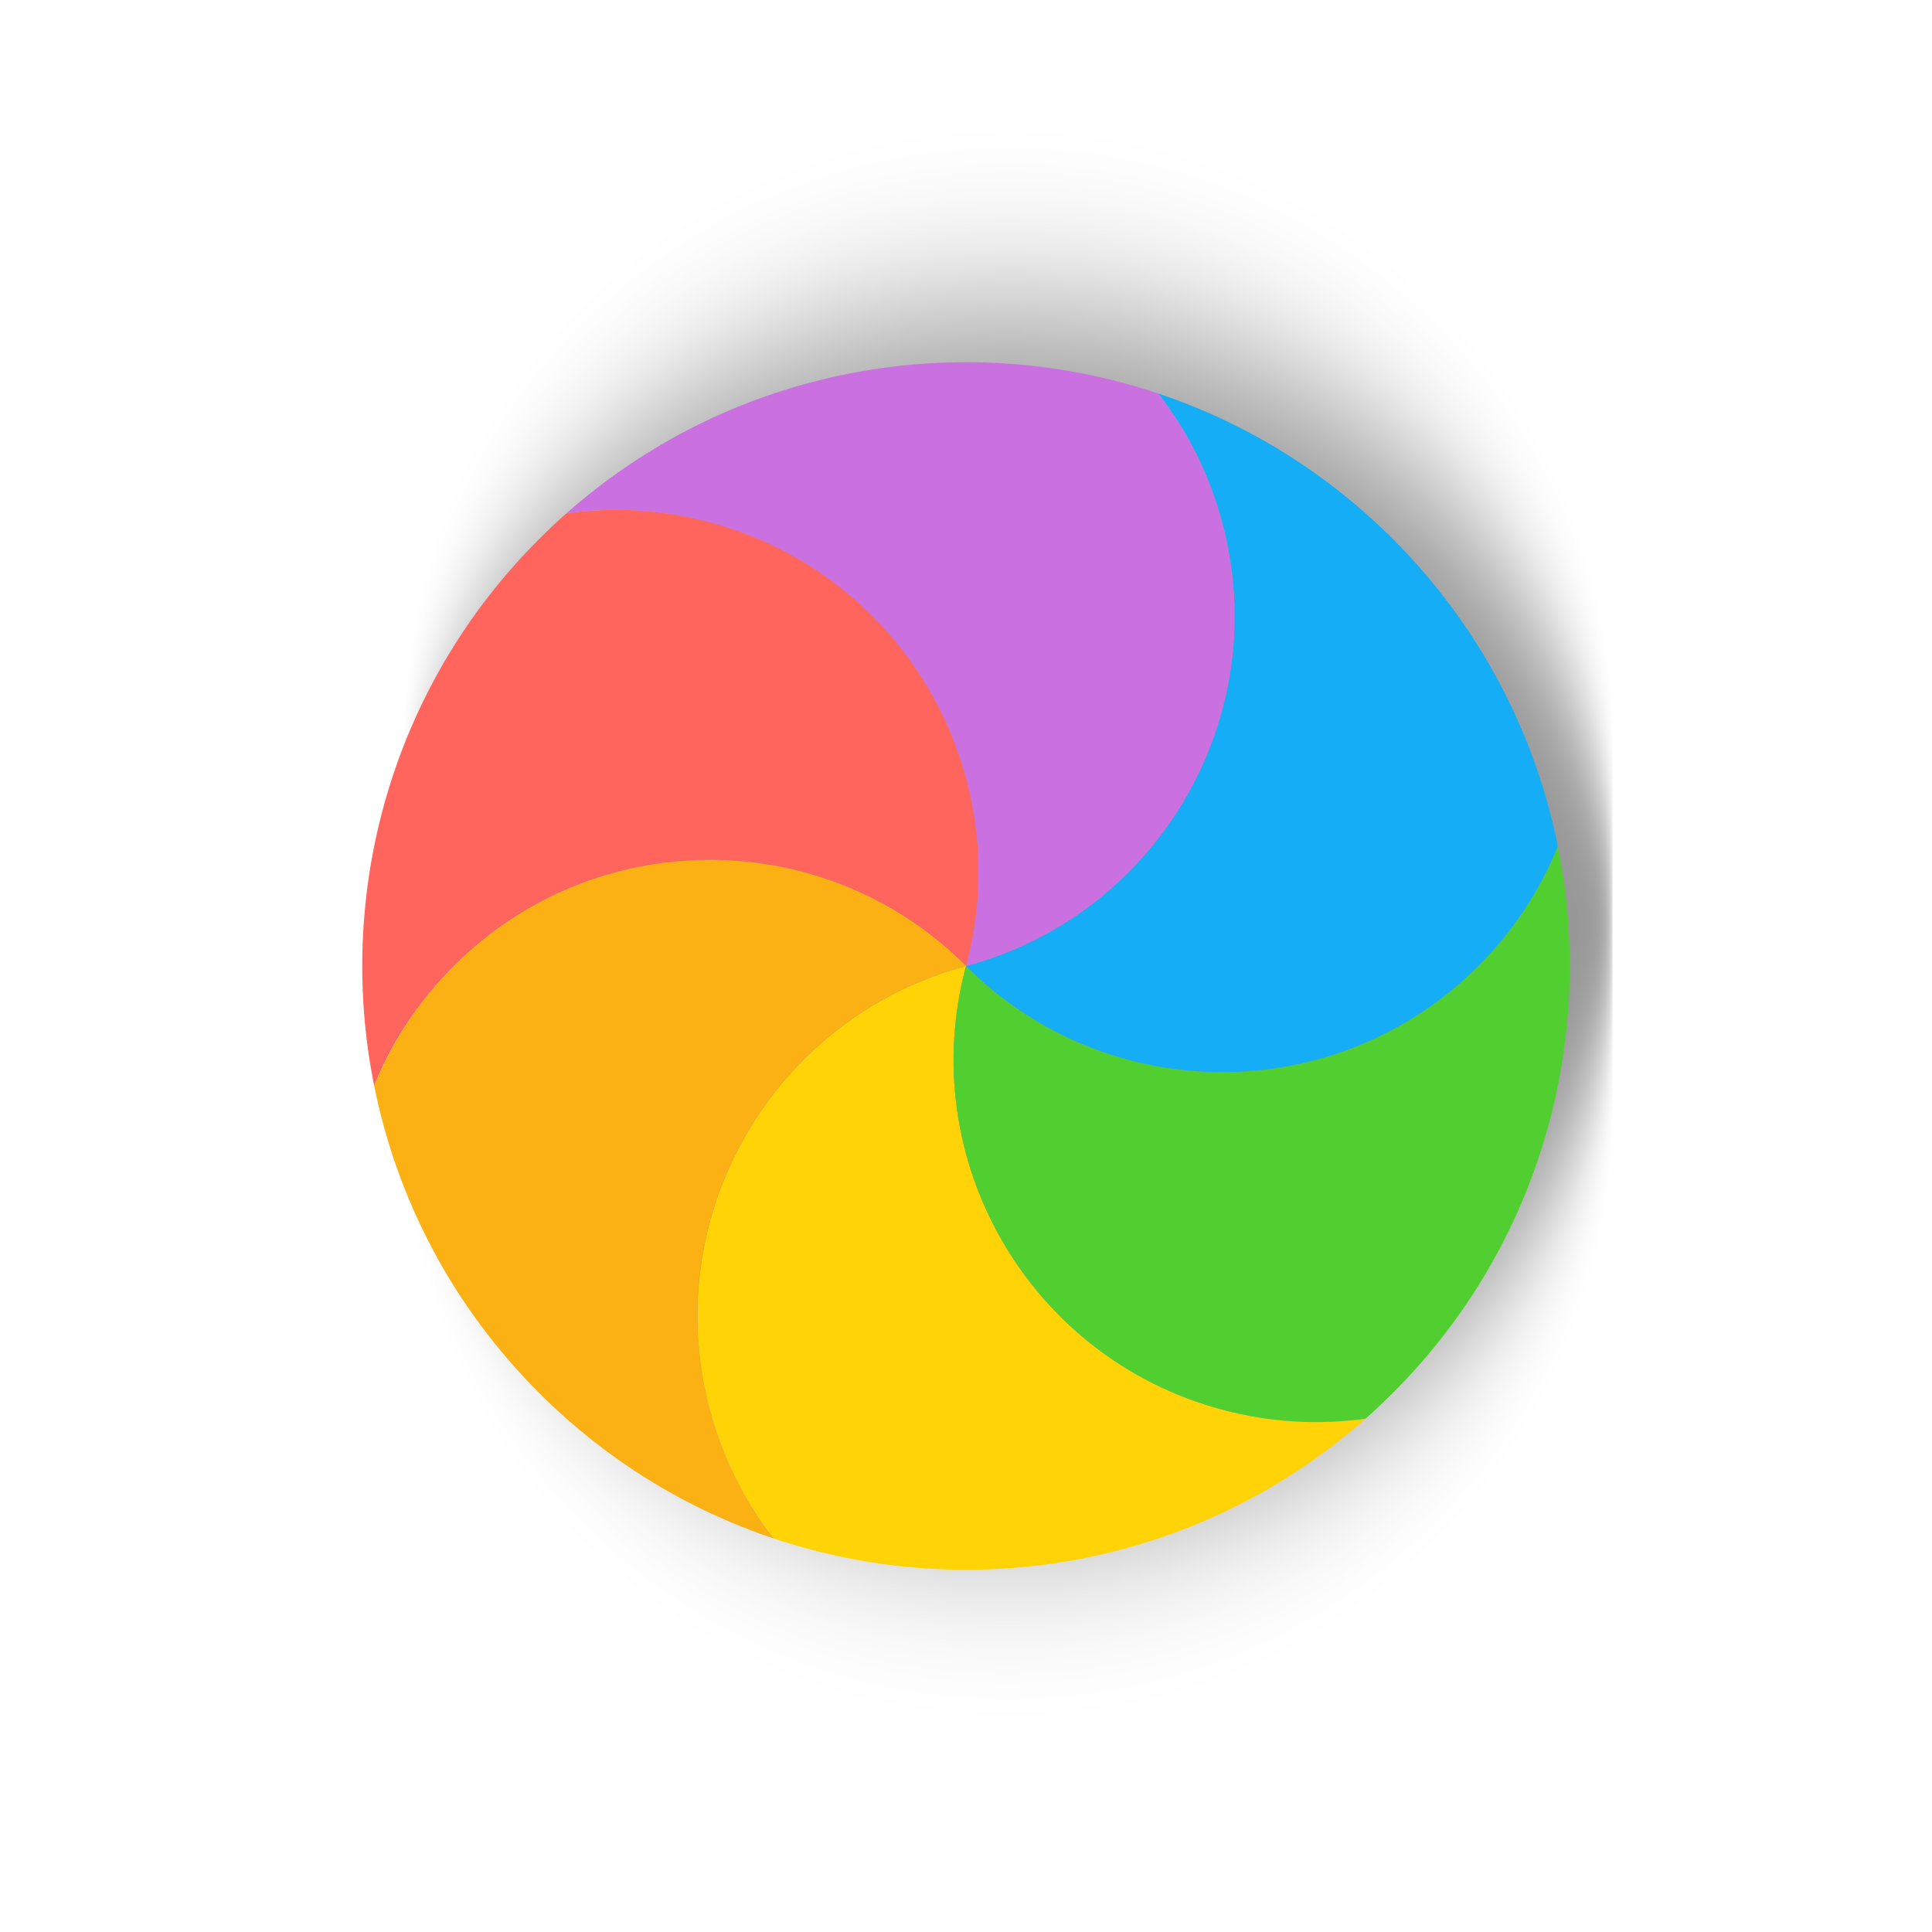
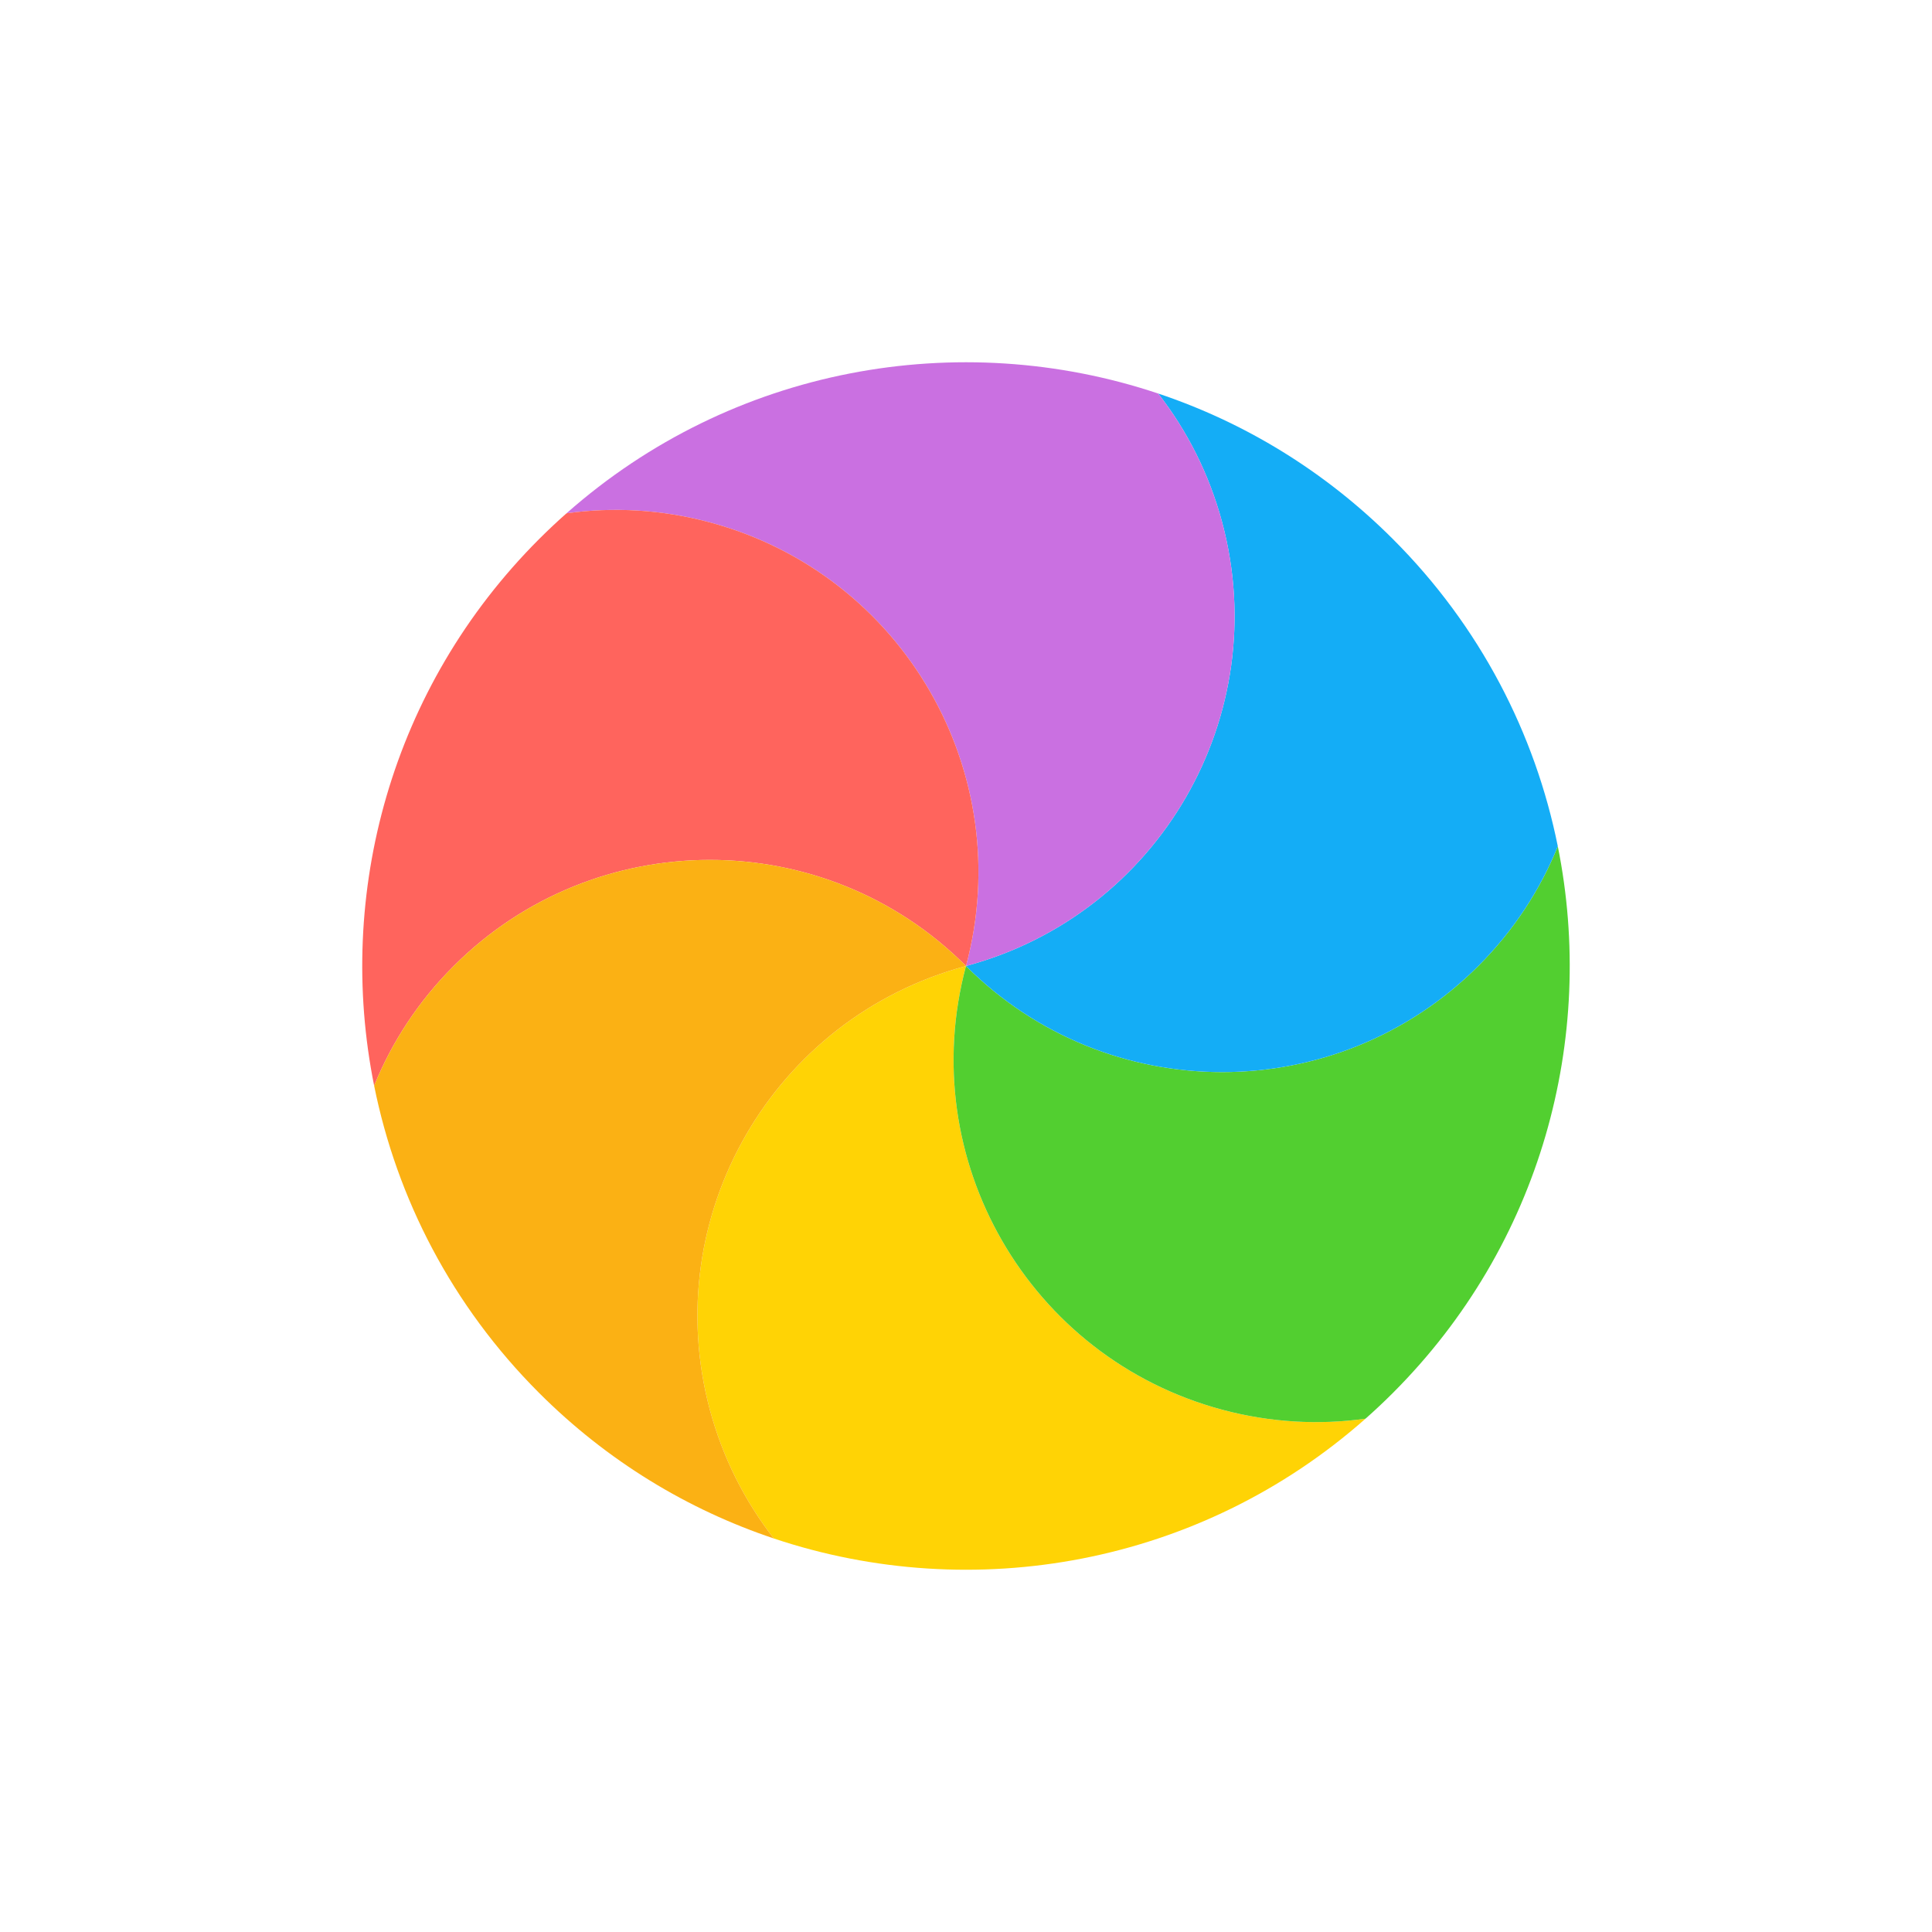
<svg xmlns="http://www.w3.org/2000/svg" width="32" height="32" viewBox="0 0 32 32" fill="none">
-   <g transform="rotate(225.0, 16, 16)">
-     <g filter="url(#filter0_d_1_311)">
-       <path d="M11.546 7.044C12.319 7.14 13.086 7.39 13.804 7.804C16.674 9.461 17.657 13.13 16 16C14.343 13.13 10.674 12.147 7.804 13.804C7.087 14.217 6.489 14.757 6.019 15.377C6.244 11.721 8.434 8.595 11.546 7.044Z" fill="url(#paint0_linear_1_311)" />
-       <path d="M6.019 15.377C6.489 14.757 7.087 14.217 7.804 13.804C10.674 12.147 14.343 13.13 16 16C12.686 16 10 18.686 10 22C10 22.828 10.168 23.616 10.471 24.334C7.776 22.542 6 19.478 6 16C6 15.791 6.006 15.583 6.019 15.377Z" fill="url(#paint1_linear_1_311)" />
-       <path d="M10.471 24.334C10.168 23.616 10 22.828 10 22C10 18.686 12.686 16 16 16C14.343 18.87 15.326 22.539 18.196 24.196C18.914 24.61 19.681 24.86 20.454 24.956C19.113 25.624 17.601 26 16 26C13.956 26 12.055 25.387 10.471 24.334Z" fill="url(#paint2_linear_1_311)" />
-       <path d="M20.454 24.956C19.681 24.86 18.914 24.61 18.196 24.196C15.326 22.539 14.343 18.87 16 16C17.657 18.87 21.326 19.853 24.196 18.196C24.913 17.782 25.511 17.244 25.981 16.623C25.756 20.279 23.567 23.405 20.454 24.956Z" fill="url(#paint3_linear_1_311)" />
-       <path d="M25.981 16.623C25.511 17.244 24.913 17.782 24.196 18.196C21.326 19.853 17.657 18.87 16 16C19.314 16 22 13.314 22 10C22 9.172 21.832 8.384 21.529 7.666C24.224 9.458 26 12.521 26 16C26 16.209 25.994 16.417 25.981 16.623Z" fill="url(#paint4_linear_1_311)" />
-       <path d="M21.529 7.666C21.832 8.384 22 9.172 22 10C22 13.314 19.314 16 16 16C17.657 13.13 16.674 9.461 13.804 7.804C13.086 7.39 12.319 7.14 11.546 7.044C12.887 6.376 14.399 6 16 6C18.044 6 19.945 6.613 21.529 7.666Z" fill="url(#paint5_linear_1_311)" />
-     </g>
-     <defs>
-       <filter id="filter0_d_1_311" x="4" y="5" width="24" height="24" filterUnits="userSpaceOnUse" color-interpolation-filters="sRGB">
-         <feFlood flood-opacity="0" result="BackgroundImageFix" />
-         <feColorMatrix in="SourceAlpha" type="matrix" values="0 0 0 0 0 0 0 0 0 0 0 0 0 0 0 0 0 0 127 0" result="hardAlpha" />
-         <feOffset dy="1" />
-         <feGaussianBlur stdDeviation="1" />
-         <feColorMatrix type="matrix" values="0 0 0 0 0 0 0 0 0 0 0 0 0 0 0 0 0 0 0.405 0" />
-         <feBlend mode="normal" in2="BackgroundImageFix" result="effect1_dropShadow_1_311" />
-         <feBlend mode="normal" in="SourceGraphic" in2="effect1_dropShadow_1_311" result="shape" />
-       </filter>
-       <linearGradient id="paint0_linear_1_311" x1="545.308" y1="7.044" x2="545.308" y2="902.599" gradientUnits="userSpaceOnUse">
-         <stop stop-color="#FFD305" style="stop-color:#FFD305;stop-color:color(display-p3 1 0.828 0.02);stop-opacity:1;" />
-         <stop offset="1" stop-color="#FDCF01" style="stop-color:#FDCF01;stop-color:color(display-p3 0.992 0.812 0.004);stop-opacity:1;" />
-       </linearGradient>
-       <linearGradient id="paint1_linear_1_311" x1="506" y1="12.999" x2="506" y2="1146.46" gradientUnits="userSpaceOnUse">
-         <stop stop-color="#52CF30" style="stop-color:#52CF30;stop-color:color(display-p3 0.322 0.812 0.188);stop-opacity:1;" />
-         <stop offset="1" stop-color="#3BBD1C" style="stop-color:#3BBD1C;stop-color:color(display-p3 0.231 0.741 0.11);stop-opacity:1;" />
-       </linearGradient>
-       <linearGradient id="paint2_linear_1_311" x1="532.723" y1="16" x2="532.723" y2="1016" gradientUnits="userSpaceOnUse">
-         <stop stop-color="#14ADF6" style="stop-color:#14ADF6;stop-color:color(display-p3 0.078 0.678 0.965);stop-opacity:1;" />
-         <stop offset="1" stop-color="#1191F4" style="stop-color:#1191F4;stop-color:color(display-p3 0.067 0.569 0.957);stop-opacity:1;" />
-       </linearGradient>
-       <linearGradient id="paint3_linear_1_311" x1="554.484" y1="16" x2="554.484" y2="911.555" gradientUnits="userSpaceOnUse">
-         <stop stop-color="#CA70E1" style="stop-color:#CA70E1;stop-color:color(display-p3 0.792 0.439 0.882);stop-opacity:1;" />
-         <stop offset="1" stop-color="#B452CB" style="stop-color:#B452CB;stop-color:color(display-p3 0.706 0.322 0.796);stop-opacity:1;" />
-       </linearGradient>
-       <linearGradient id="paint4_linear_1_311" x1="516" y1="7.666" x2="516" y2="1141.12" gradientUnits="userSpaceOnUse">
-         <stop stop-color="#FF645D" style="stop-color:#FF645D;stop-color:color(display-p3 1 0.392 0.365);stop-opacity:1;" />
-         <stop offset="1" stop-color="#FF4332" style="stop-color:#FF4332;stop-color:color(display-p3 1 0.263 0.196);stop-opacity:1;" />
-       </linearGradient>
-       <linearGradient id="paint5_linear_1_311" x1="534.269" y1="6" x2="534.269" y2="1006" gradientUnits="userSpaceOnUse">
-         <stop stop-color="#FBB114" style="stop-color:#FBB114;stop-color:color(display-p3 0.984 0.694 0.078);stop-opacity:1;" />
-         <stop offset="1" stop-color="#FF9508" style="stop-color:#FF9508;stop-color:color(display-p3 1 0.584 0.031);stop-opacity:1;" />
-       </linearGradient>
-     </defs>
-   </g>
+   <path d="M12.817 25.482C12.338 24.867 11.972 24.149 11.757 23.349C10.9 20.148 12.799 16.858 16 16C15.142 19.201 17.042 22.491 20.243 23.349C21.042 23.563 21.846 23.605 22.617 23.498C19.873 25.925 16.114 26.586 12.817 25.482Z" fill="url(#paint0_linear_2063_183)" />
+   <path d="M22.617 23.498C21.846 23.605 21.042 23.563 20.243 23.349C17.042 22.491 15.142 19.201 16 16C18.343 18.343 22.142 18.343 24.485 16C25.07 15.415 25.51 14.739 25.802 14.017C26.441 17.189 25.531 20.611 23.071 23.071C22.923 23.219 22.772 23.361 22.617 23.498Z" fill="url(#paint1_linear_2063_183)" />
+   <path d="M25.802 14.017C25.51 14.739 25.07 15.415 24.485 16C22.142 18.343 18.343 18.343 16 16C19.201 15.142 21.1 11.852 20.243 8.652C20.028 7.851 19.662 7.132 19.183 6.518C20.604 6.993 21.939 7.797 23.071 8.929C24.517 10.374 25.427 12.153 25.802 14.017Z" fill="url(#paint2_linear_2063_183)" />
+   <path d="M19.183 6.518C19.662 7.132 20.028 7.851 20.243 8.652C21.1 11.852 19.201 15.142 16 16C16.858 12.799 14.958 9.509 11.757 8.652C10.958 8.437 10.154 8.395 9.383 8.502C12.127 6.075 15.886 5.414 19.183 6.518Z" fill="url(#paint3_linear_2063_183)" />
+   <path d="M9.383 8.502C10.154 8.395 10.958 8.437 11.757 8.652C14.958 9.509 16.858 12.799 16 16C13.657 13.657 9.858 13.657 7.515 16C6.929 16.585 6.49 17.261 6.197 17.983C5.559 14.811 6.469 11.389 8.929 8.929C9.077 8.781 9.228 8.639 9.383 8.502Z" fill="url(#paint4_linear_2063_183)" />
+   <path d="M6.197 17.983C6.49 17.261 6.929 16.585 7.515 16C9.858 13.657 13.657 13.657 16 16C12.799 16.858 10.9 20.148 11.757 23.349C11.972 24.149 12.338 24.867 12.817 25.482C11.396 25.006 10.061 24.203 8.929 23.071C7.483 21.625 6.573 19.847 6.197 17.983Z" fill="url(#paint5_linear_2063_183)" />
+   <defs>
+     <linearGradient id="paint0_linear_2063_183" x1="-364.61" y1="-351.944" x2="268.643" y2="-985.197" gradientUnits="userSpaceOnUse">
+       <stop stop-color="#FFD305" style="stop-color:#FFD305;stop-color:color(display-p3 1 0.828 0.02);stop-opacity:1;" />
+       <stop offset="1" stop-color="#FDCF01" style="stop-color:#FDCF01;stop-color:color(display-p3 0.992 0.812 0.004);stop-opacity:1;" />
+     </linearGradient>
+     <linearGradient id="paint1_linear_2063_183" x1="-332.604" y1="-328.36" x2="468.872" y2="-1129.84" gradientUnits="userSpaceOnUse">
+       <stop stop-color="#52CF30" style="stop-color:#52CF30;stop-color:color(display-p3 0.322 0.812 0.188);stop-opacity:1;" />
+       <stop offset="1" stop-color="#3BBD1C" style="stop-color:#3BBD1C;stop-color:color(display-p3 0.231 0.741 0.11);stop-opacity:1;" />
+     </linearGradient>
+     <linearGradient id="paint2_linear_2063_183" x1="-349.379" y1="-349.379" x2="357.728" y2="-1056.49" gradientUnits="userSpaceOnUse">
+       <stop stop-color="#14ADF6" style="stop-color:#14ADF6;stop-color:color(display-p3 0.078 0.678 0.965);stop-opacity:1;" />
+       <stop offset="1" stop-color="#1191F4" style="stop-color:#1191F4;stop-color:color(display-p3 0.067 0.569 0.957);stop-opacity:1;" />
+     </linearGradient>
+     <linearGradient id="paint3_linear_2063_183" x1="-364.766" y1="-364.766" x2="268.487" y2="-998.018" gradientUnits="userSpaceOnUse">
+       <stop stop-color="#CA70E1" style="stop-color:#CA70E1;stop-color:color(display-p3 0.792 0.439 0.882);stop-opacity:1;" />
+       <stop offset="1" stop-color="#B452CB" style="stop-color:#B452CB;stop-color:color(display-p3 0.706 0.322 0.796);stop-opacity:1;" />
+     </linearGradient>
+     <linearGradient id="paint4_linear_2063_183" x1="-343.446" y1="-331.661" x2="458.03" y2="-1133.14" gradientUnits="userSpaceOnUse">
+       <stop stop-color="#FF645D" style="stop-color:#FF645D;stop-color:color(display-p3 1 0.392 0.365);stop-opacity:1;" />
+       <stop offset="1" stop-color="#FF4332" style="stop-color:#FF4332;stop-color:color(display-p3 1 0.263 0.196);stop-opacity:1;" />
+     </linearGradient>
+     <linearGradient id="paint5_linear_2063_183" x1="-357.542" y1="-343.4" x2="349.564" y2="-1050.51" gradientUnits="userSpaceOnUse">
+       <stop stop-color="#FBB114" style="stop-color:#FBB114;stop-color:color(display-p3 0.984 0.694 0.078);stop-opacity:1;" />
+       <stop offset="1" stop-color="#FF9508" style="stop-color:#FF9508;stop-color:color(display-p3 1 0.584 0.031);stop-opacity:1;" />
+     </linearGradient>
+   </defs>
</svg>
